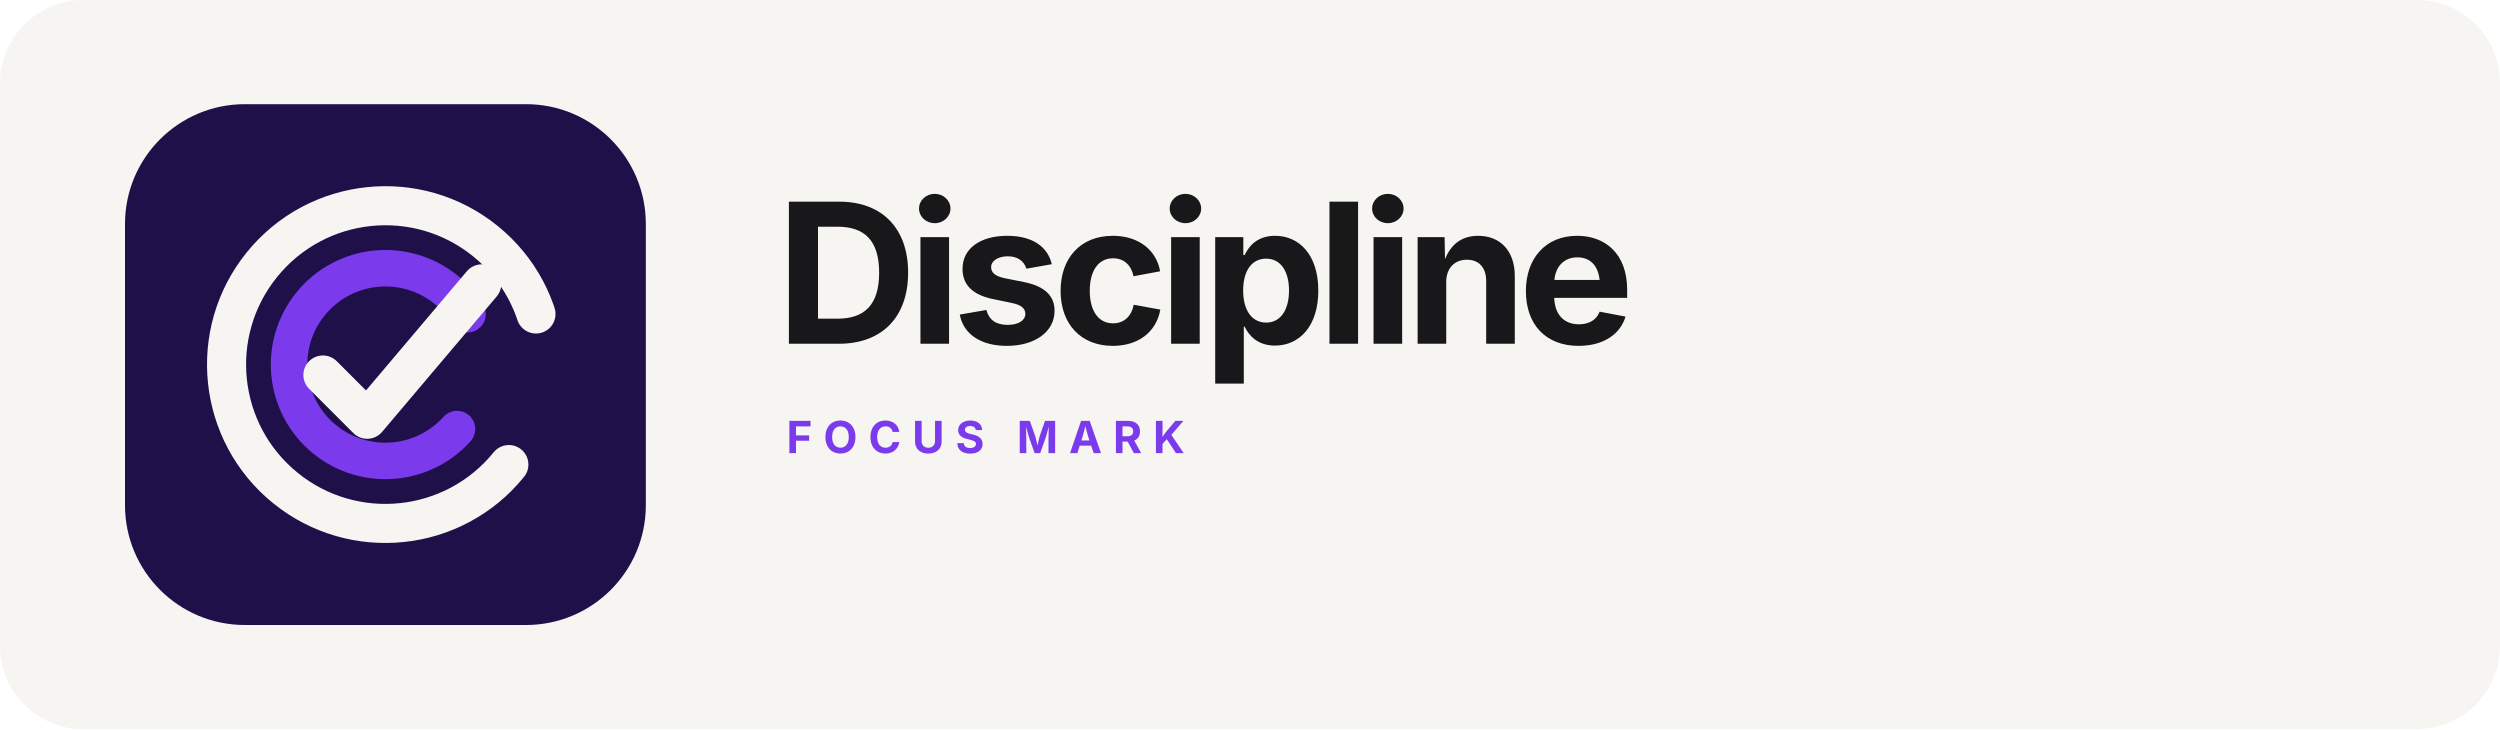
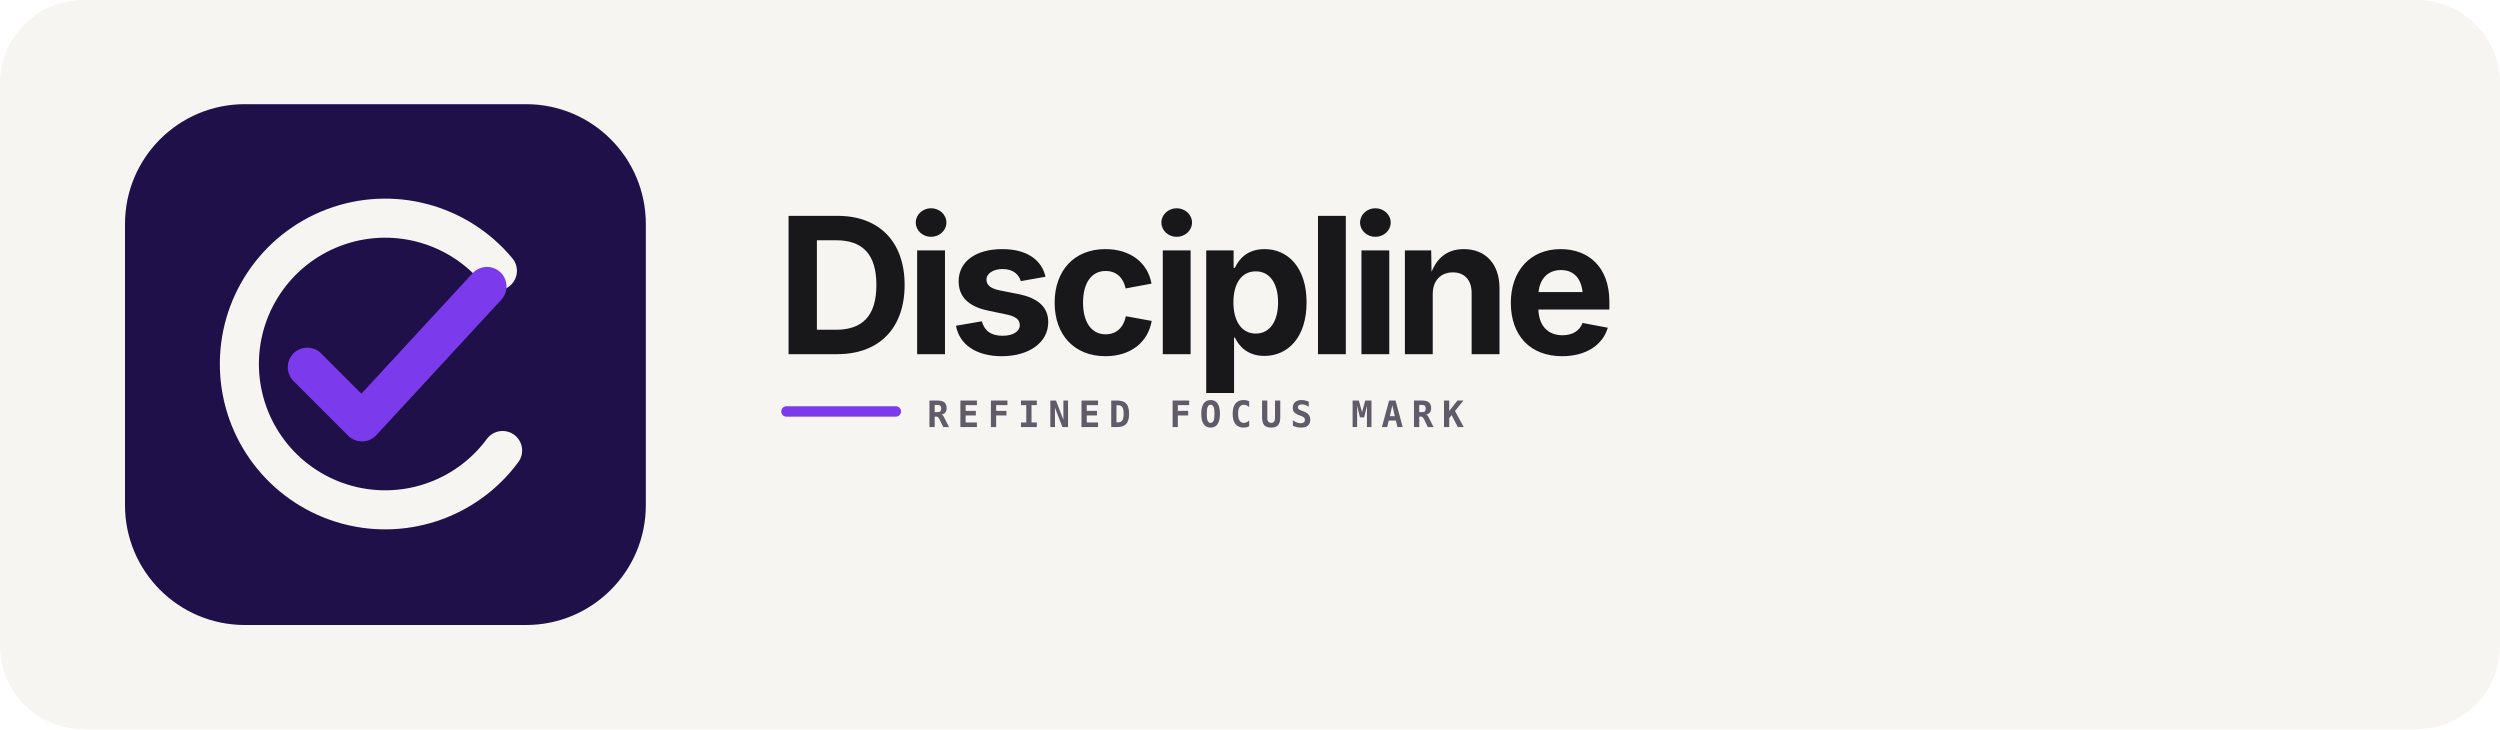
<svg xmlns="http://www.w3.org/2000/svg" width="960" height="280" viewBox="0 0 960 280" role="img" aria-labelledby="title description">
  <rect width="960" height="280" rx="32" fill="#F7F5F2" />
  <g transform="translate(48 40)">
    <rect width="200" height="200" rx="46" fill="#1F104A" />
-     <g transform="translate(100 100)" fill="none" stroke-linecap="round">
-       <circle r="61" stroke="#F7F5F2" stroke-width="15" stroke-dasharray="322 62" transform="rotate(39)" />
-       <circle r="37" stroke="#7C3AED" stroke-width="14" stroke-dasharray="185 48" transform="rotate(42)" />
-       <path d="M-24 4-7 21 37-31" stroke="#F7F5F2" stroke-width="15" stroke-linejoin="round" />
+     <g fill="none" stroke-linecap="round" stroke-linejoin="round">
+       <path d="M143 64a56 56 0 1 0 2 69" stroke="#F7F5F2" stroke-width="15" />
+       <path d="m70 101 21 21 48-52" stroke="#7C3AED" stroke-width="15" />
    </g>
  </g>
  <g fill="#18181B">
-     <text x="298" y="132" font-family="Inter, ui-sans-serif, system-ui, sans-serif" font-size="75" font-weight="750" letter-spacing="-3.4">Discipline</text>
-     <text x="302" y="174" font-family="Inter, ui-sans-serif, system-ui, sans-serif" font-size="17" font-weight="650" letter-spacing="4.2" fill="#7C3AED">FOCUS MARK</text>
+     <text x="298" y="136" font-family="Avenir Next, Inter, ui-sans-serif, system-ui, sans-serif" font-size="73" font-weight="700" letter-spacing="-3.1">Discipline</text>
+     <path d="M302 158h42" stroke="#7C3AED" stroke-width="4" stroke-linecap="round" />
+     <text x="356" y="164" font-family="ui-monospace, SFMono-Regular, Menlo, monospace" font-size="14" font-weight="650" letter-spacing="3.2" fill="#615A68">REFINED FOCUS MARK</text>
  </g>
</svg>
